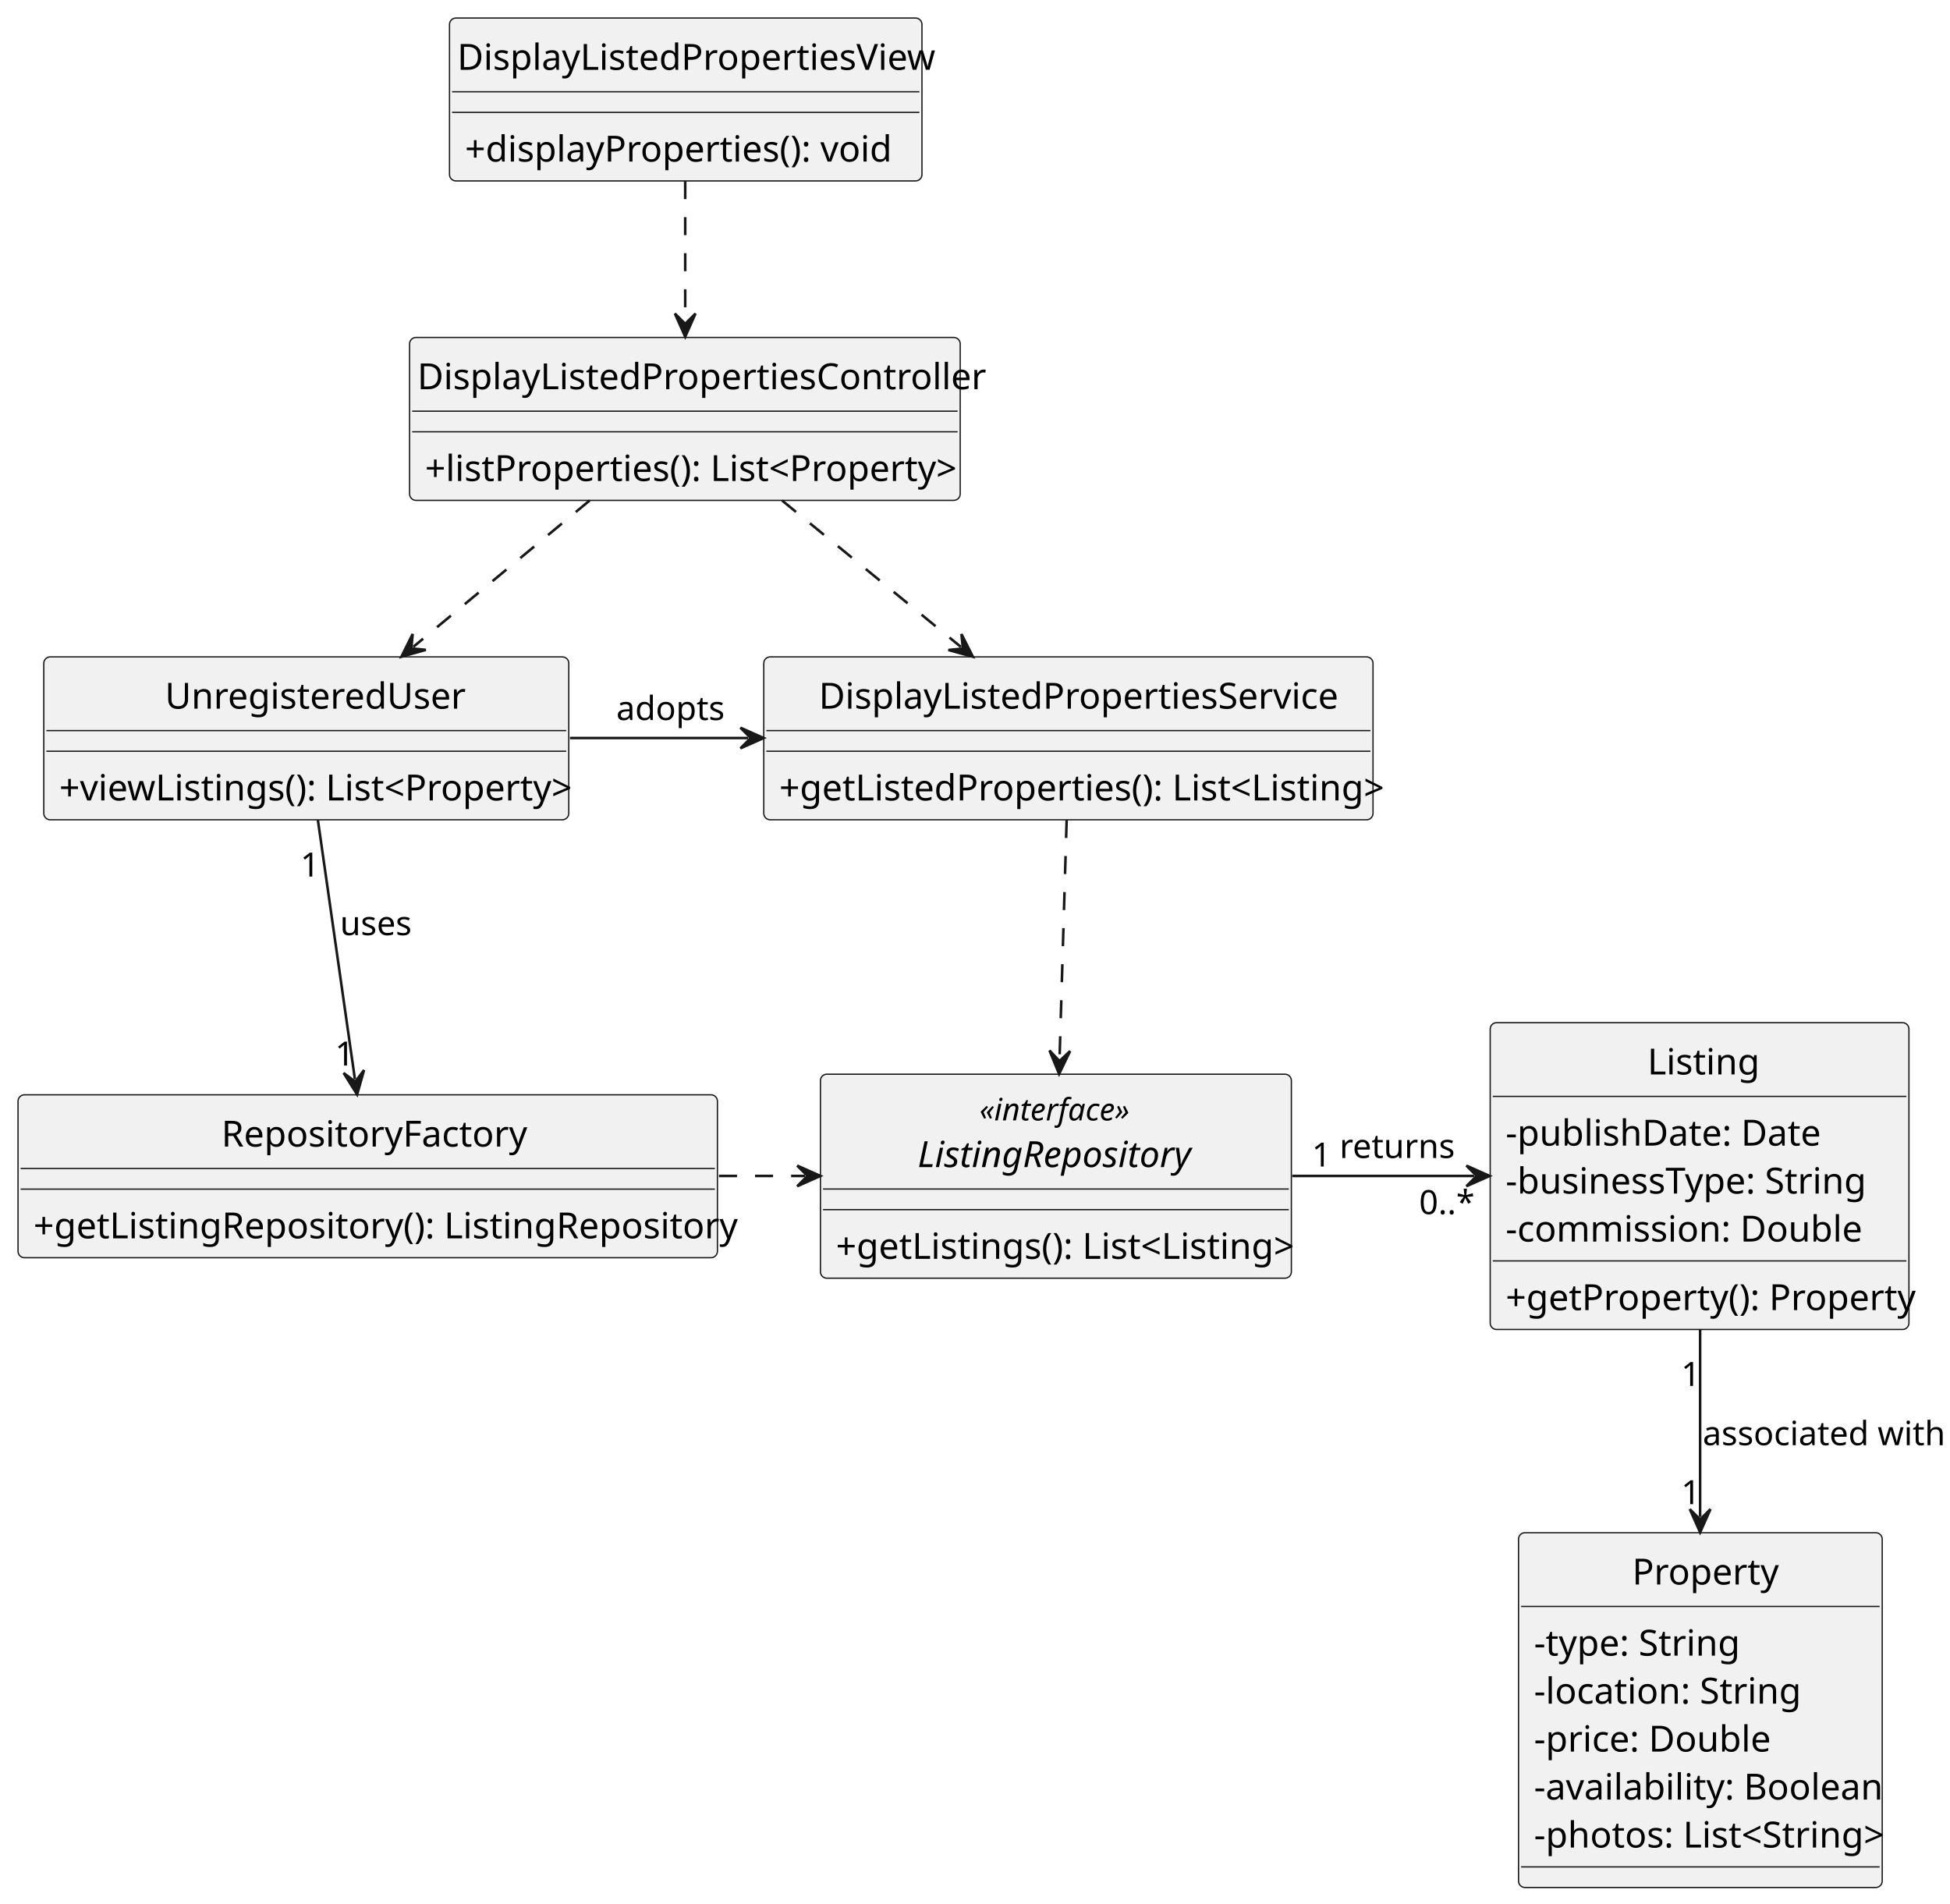
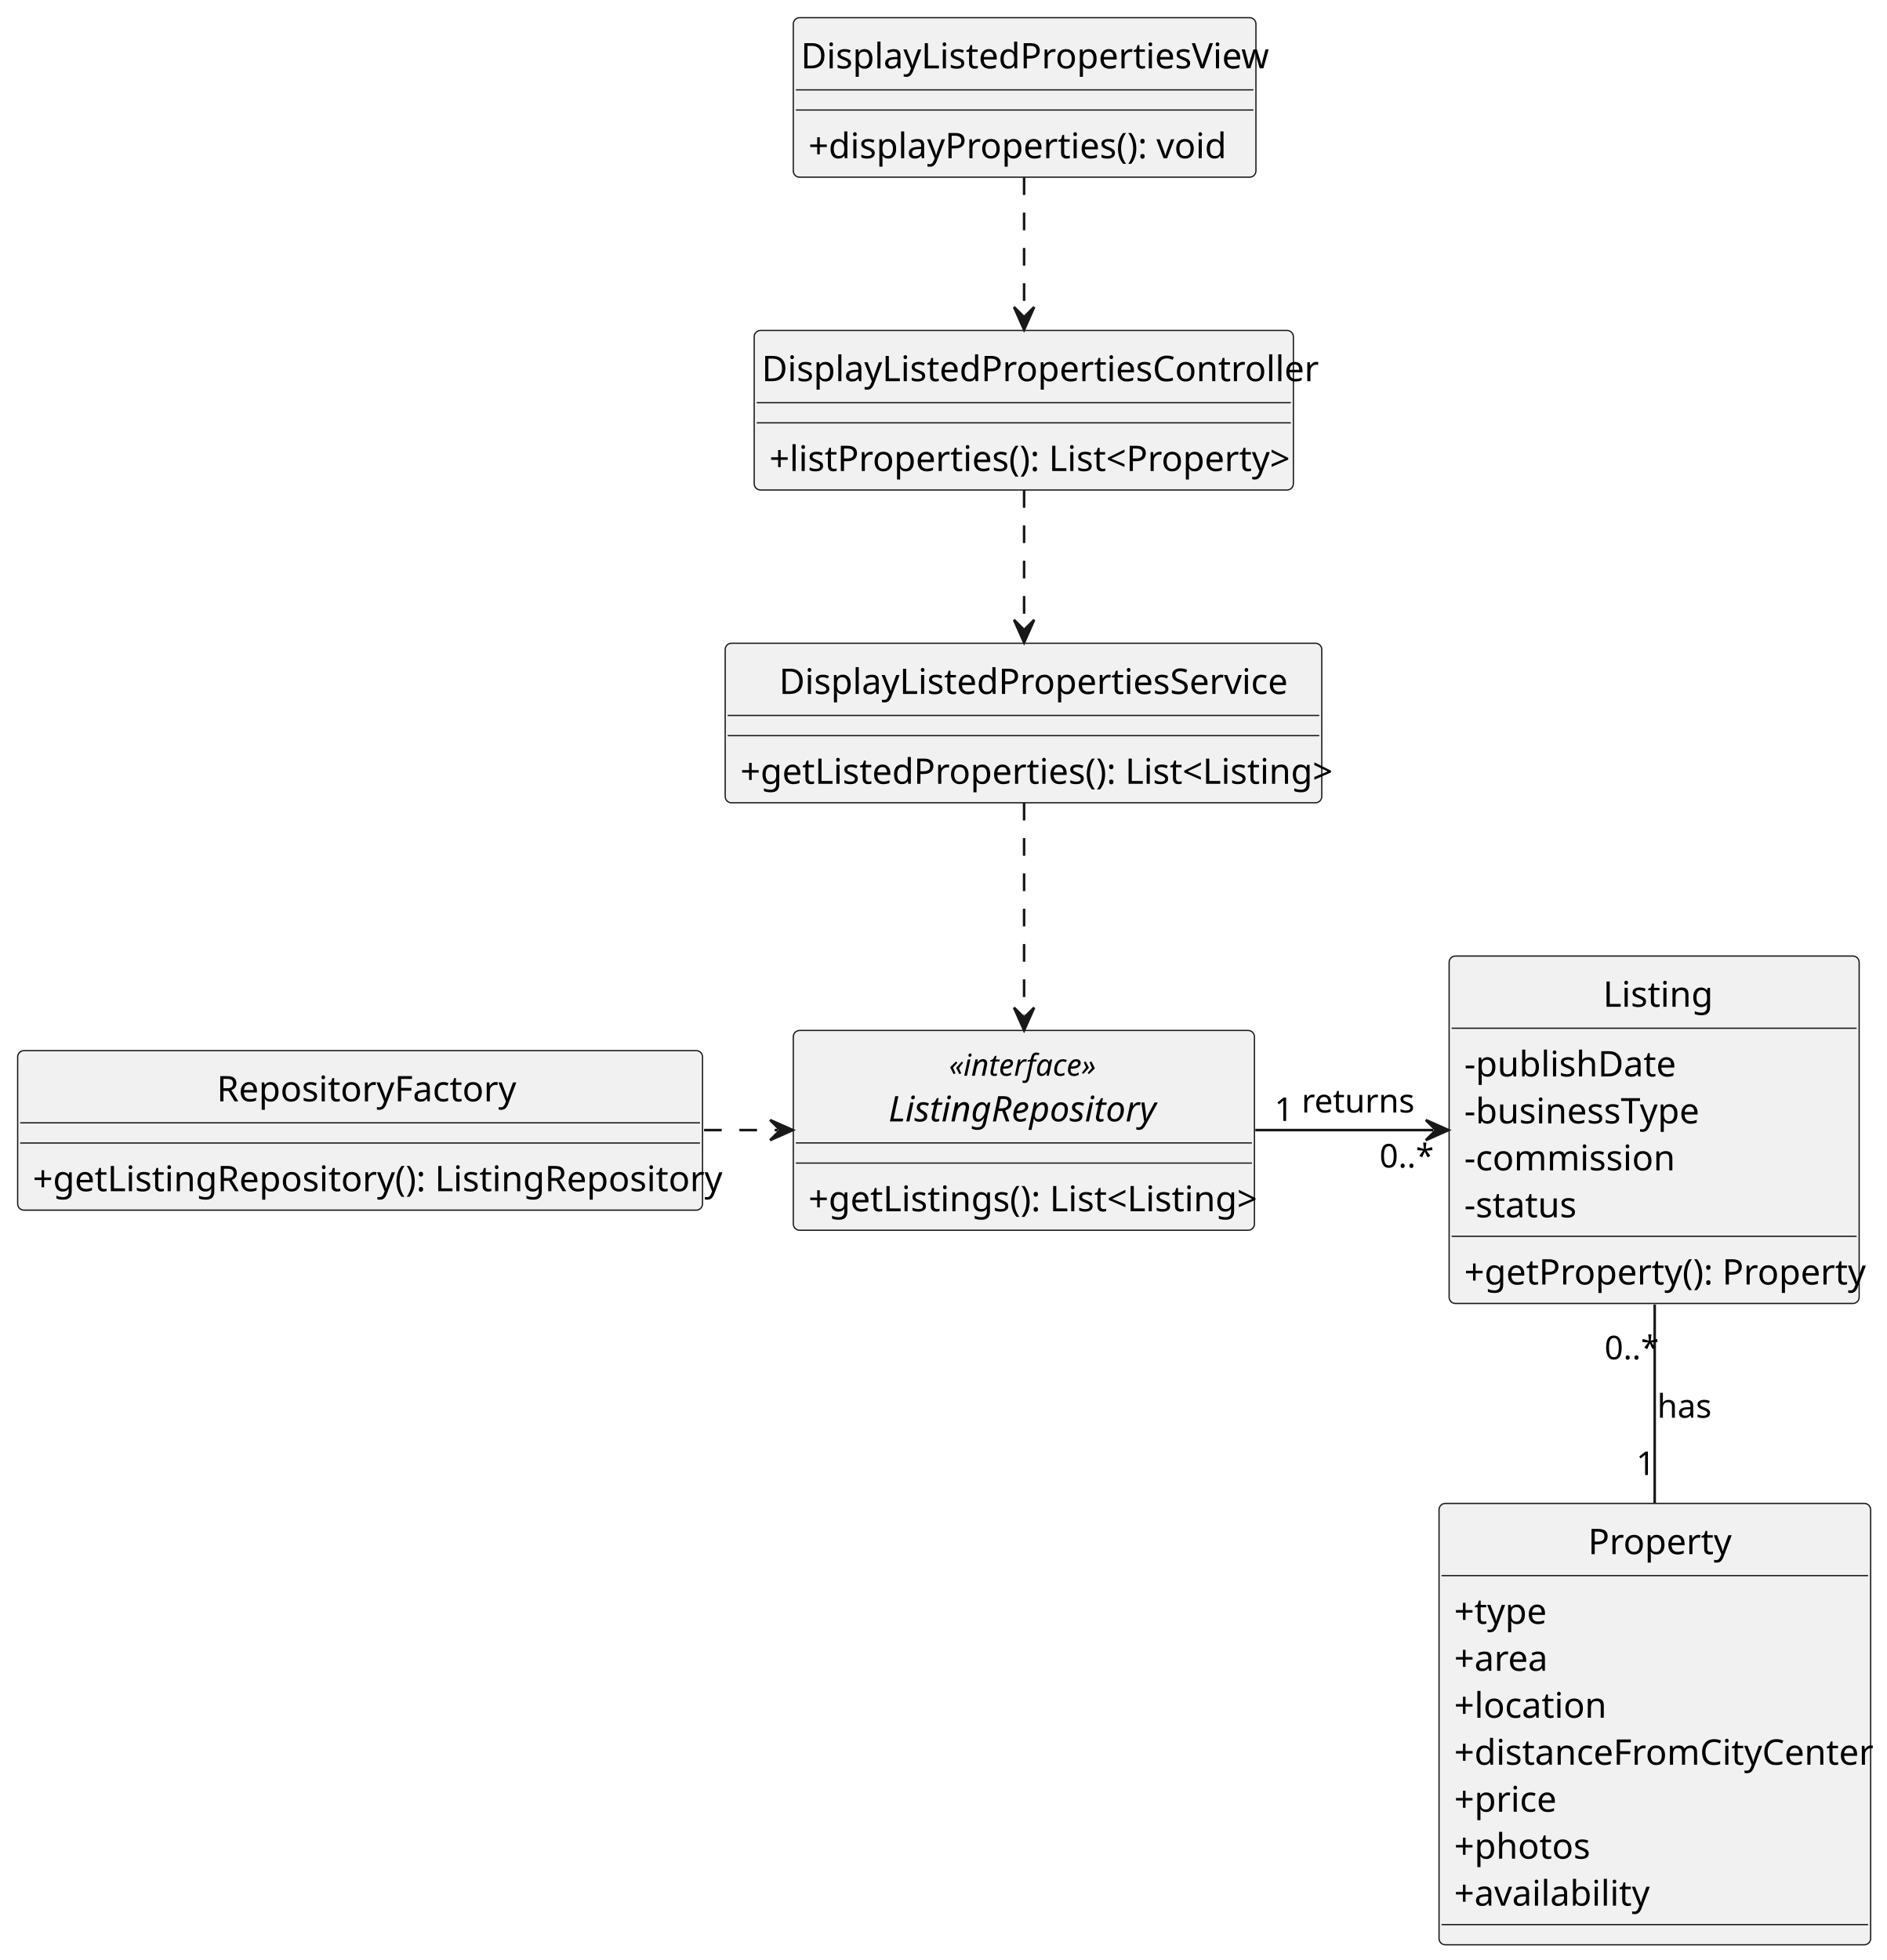
- <svg xmlns="http://www.w3.org/2000/svg" contentStyleType="text/css" height="739px" preserveAspectRatio="none" style="width:757px;height:739px;background:#FFFFFF;" version="1.1" viewBox="0 0 757 739" width="757px" zoomAndPan="magnify">
+ <svg xmlns="http://www.w3.org/2000/svg" contentStyleType="text/css" height="777px" preserveAspectRatio="none" style="width:748px;height:777px;background:#FFFFFF;" version="1.1" viewBox="0 0 748 777" width="748px" zoomAndPan="magnify">
  <defs />
  <g>
    <g id="elem_DisplayListedPropertiesView">
-       <rect codeLine="4" fill="#F1F1F1" height="63.242" id="DisplayListedPropertiesView" rx="2.5" ry="2.5" style="stroke:#181818;stroke-width:0.5;" width="183.413" x="174.5" y="7" />
-       <text fill="#000000" font-family="sans-serif" font-size="14" lengthAdjust="spacing" textLength="177.413" x="177.5" y="27.107">DisplayListedPropertiesView
-             </text>
-       <line style="stroke:#181818;stroke-width:0.5;" x1="175.5" x2="356.913" y1="35.621" y2="35.621" />
-       <line style="stroke:#181818;stroke-width:0.5;" x1="175.5" x2="356.913" y1="43.621" y2="43.621" />
-       <text fill="#000000" font-family="sans-serif" font-size="14" lengthAdjust="spacing" textLength="158.348" x="180.5" y="62.728">+displayProperties(): void
-             </text>
+       <rect codeLine="4" fill="#F1F1F1" height="63.242" id="DisplayListedPropertiesView" rx="2.5" ry="2.5" style="stroke:#181818;stroke-width:0.5;" width="183.413" x="314.5" y="7" />
+       <text fill="#000000" font-family="sans-serif" font-size="14" lengthAdjust="spacing" textLength="177.413" x="317.5" y="27.107">DisplayListedPropertiesView</text>
+       <line style="stroke:#181818;stroke-width:0.5;" x1="315.5" x2="496.913" y1="35.621" y2="35.621" />
+       <line style="stroke:#181818;stroke-width:0.5;" x1="315.5" x2="496.913" y1="43.621" y2="43.621" />
+       <text fill="#000000" font-family="sans-serif" font-size="14" lengthAdjust="spacing" textLength="158.348" x="320.5" y="62.728">+displayProperties(): void</text>
    </g>
    <g id="elem_DisplayListedPropertiesController">
-       <rect codeLine="8" fill="#F1F1F1" height="63.242" id="DisplayListedPropertiesController" rx="2.5" ry="2.5" style="stroke:#181818;stroke-width:0.5;" width="213.758" x="159" y="131" />
-       <text fill="#000000" font-family="sans-serif" font-size="14" lengthAdjust="spacing" textLength="207.758" x="162" y="151.107">DisplayListedPropertiesController
-             </text>
-       <line style="stroke:#181818;stroke-width:0.5;" x1="160" x2="371.758" y1="159.621" y2="159.621" />
-       <line style="stroke:#181818;stroke-width:0.5;" x1="160" x2="371.758" y1="167.621" y2="167.621" />
-       <text fill="#000000" font-family="sans-serif" font-size="14" lengthAdjust="spacing" textLength="197.244" x="165" y="186.728">+listProperties(): List&lt;Property&gt;
-             </text>
+       <rect codeLine="8" fill="#F1F1F1" height="63.242" id="DisplayListedPropertiesController" rx="2.5" ry="2.5" style="stroke:#181818;stroke-width:0.5;" width="213.758" x="299" y="131" />
+       <text fill="#000000" font-family="sans-serif" font-size="14" lengthAdjust="spacing" textLength="207.758" x="302" y="151.107">DisplayListedPropertiesController</text>
+       <line style="stroke:#181818;stroke-width:0.5;" x1="300" x2="511.758" y1="159.621" y2="159.621" />
+       <line style="stroke:#181818;stroke-width:0.5;" x1="300" x2="511.758" y1="167.621" y2="167.621" />
+       <text fill="#000000" font-family="sans-serif" font-size="14" lengthAdjust="spacing" textLength="197.244" x="305" y="186.728">+listProperties(): List&lt;Property&gt;</text>
    </g>
    <g id="elem_DisplayListedPropertiesService">
-       <rect codeLine="12" fill="#F1F1F1" height="63.242" id="DisplayListedPropertiesService" rx="2.5" ry="2.5" style="stroke:#181818;stroke-width:0.5;" width="236.513" x="296.5" y="255" />
-       <text fill="#000000" font-family="sans-serif" font-size="14" lengthAdjust="spacing" textLength="193.751" x="317.881" y="275.107">DisplayListedPropertiesService
-             </text>
-       <line style="stroke:#181818;stroke-width:0.5;" x1="297.5" x2="532.013" y1="283.621" y2="283.621" />
-       <line style="stroke:#181818;stroke-width:0.5;" x1="297.5" x2="532.013" y1="291.621" y2="291.621" />
-       <text fill="#000000" font-family="sans-serif" font-size="14" lengthAdjust="spacing" textLength="224.513" x="302.5" y="310.728">+getListedProperties(): List&lt;Listing&gt;
-             </text>
+       <rect codeLine="12" fill="#F1F1F1" height="63.242" id="DisplayListedPropertiesService" rx="2.5" ry="2.5" style="stroke:#181818;stroke-width:0.5;" width="236.513" x="287.5" y="255" />
+       <text fill="#000000" font-family="sans-serif" font-size="14" lengthAdjust="spacing" textLength="193.751" x="308.881" y="275.107">DisplayListedPropertiesService</text>
+       <line style="stroke:#181818;stroke-width:0.5;" x1="288.5" x2="523.013" y1="283.621" y2="283.621" />
+       <line style="stroke:#181818;stroke-width:0.5;" x1="288.5" x2="523.013" y1="291.621" y2="291.621" />
+       <text fill="#000000" font-family="sans-serif" font-size="14" lengthAdjust="spacing" textLength="224.513" x="293.5" y="310.728">+getListedProperties(): List&lt;Listing&gt;</text>
    </g>
    <g id="elem_ListingRepository">
-       <rect codeLine="16" fill="#F1F1F1" height="79.203" id="ListingRepository" rx="2.5" ry="2.5" style="stroke:#181818;stroke-width:0.5;" width="182.816" x="318.5" y="417" />
-       <text fill="#000000" font-family="sans-serif" font-size="12" font-style="italic" lengthAdjust="spacing" textLength="59.373" x="380.222" y="434.949">«interface»
-             </text>
-       <text fill="#000000" font-family="sans-serif" font-size="14" font-style="italic" lengthAdjust="spacing" textLength="107.386" x="356.215" y="453.068">ListingRepository
-             </text>
-       <line style="stroke:#181818;stroke-width:0.5;" x1="319.5" x2="500.316" y1="461.582" y2="461.582" />
-       <line style="stroke:#181818;stroke-width:0.5;" x1="319.5" x2="500.316" y1="469.582" y2="469.582" />
-       <text fill="#000000" font-family="sans-serif" font-size="14" lengthAdjust="spacing" textLength="170.816" x="324.5" y="488.69">+getListings(): List&lt;Listing&gt;
-             </text>
+       <rect codeLine="16" fill="#F1F1F1" height="79.203" id="ListingRepository" rx="2.5" ry="2.5" style="stroke:#181818;stroke-width:0.5;" width="182.816" x="314.5" y="408.5" />
+       <text fill="#000000" font-family="sans-serif" font-size="12" font-style="italic" lengthAdjust="spacing" textLength="59.373" x="376.222" y="426.449">«interface»</text>
+       <text fill="#000000" font-family="sans-serif" font-size="14" font-style="italic" lengthAdjust="spacing" textLength="107.386" x="352.215" y="444.568">ListingRepository</text>
+       <line style="stroke:#181818;stroke-width:0.5;" x1="315.5" x2="496.316" y1="453.082" y2="453.082" />
+       <line style="stroke:#181818;stroke-width:0.5;" x1="315.5" x2="496.316" y1="461.082" y2="461.082" />
+       <text fill="#000000" font-family="sans-serif" font-size="14" lengthAdjust="spacing" textLength="170.816" x="320.5" y="480.19">+getListings(): List&lt;Listing&gt;</text>
+     </g>
+     <g id="elem_Listing">
+       <rect codeLine="21" fill="#F1F1F1" height="137.727" id="Listing" rx="2.5" ry="2.5" style="stroke:#181818;stroke-width:0.5;" width="162.561" x="574.5" y="379" />
+       <text fill="#000000" font-family="sans-serif" font-size="14" lengthAdjust="spacing" textLength="40.469" x="635.546" y="399.107">Listing</text>
+       <line style="stroke:#181818;stroke-width:0.5;" x1="575.5" x2="736.062" y1="407.621" y2="407.621" />
+       <text fill="#000000" font-family="sans-serif" font-size="14" lengthAdjust="spacing" textLength="78.6" x="580.5" y="426.728">-publishDate</text>
+       <text fill="#000000" font-family="sans-serif" font-size="14" lengthAdjust="spacing" textLength="91.041" x="580.5" y="445.35">-businessType</text>
+       <text fill="#000000" font-family="sans-serif" font-size="14" lengthAdjust="spacing" textLength="78.565" x="580.5" y="463.971">-commission</text>
+       <text fill="#000000" font-family="sans-serif" font-size="14" lengthAdjust="spacing" textLength="42.014" x="580.5" y="482.592">-status</text>
+       <line style="stroke:#181818;stroke-width:0.5;" x1="575.5" x2="736.062" y1="490.106" y2="490.106" />
+       <text fill="#000000" font-family="sans-serif" font-size="14" lengthAdjust="spacing" textLength="150.561" x="580.5" y="509.213">+getProperty(): Property</text>
+     </g>
+     <g id="elem_RepositoryFactory">
+       <rect codeLine="29" fill="#F1F1F1" height="63.242" id="RepositoryFactory" rx="2.5" ry="2.5" style="stroke:#181818;stroke-width:0.5;" width="271.513" x="7" y="416.5" />
+       <text fill="#000000" font-family="sans-serif" font-size="14" lengthAdjust="spacing" textLength="113.593" x="85.96" y="436.607">RepositoryFactory</text>
+       <line style="stroke:#181818;stroke-width:0.5;" x1="8" x2="277.513" y1="445.121" y2="445.121" />
+       <line style="stroke:#181818;stroke-width:0.5;" x1="8" x2="277.513" y1="453.121" y2="453.121" />
+       <text fill="#000000" font-family="sans-serif" font-size="14" lengthAdjust="spacing" textLength="259.513" x="13" y="472.228">+getListingRepository(): ListingRepository</text>
    </g>
    <g id="elem_Property">
-       <rect codeLine="20" fill="#F1F1F1" height="137.727" id="Property" rx="2.5" ry="2.5" style="stroke:#181818;stroke-width:0.5;" width="141.185" x="589.5" y="595" />
-       <text fill="#000000" font-family="sans-serif" font-size="14" lengthAdjust="spacing" textLength="52.91" x="633.638" y="615.107">Property
-             </text>
-       <line style="stroke:#181818;stroke-width:0.5;" x1="590.5" x2="729.686" y1="623.621" y2="623.621" />
-       <text fill="#000000" font-family="sans-serif" font-size="14" lengthAdjust="spacing" textLength="75.476" x="595.5" y="642.729">-type: String
-             </text>
-       <text fill="#000000" font-family="sans-serif" font-size="14" lengthAdjust="spacing" textLength="97.269" x="595.5" y="661.35">-location: String
-             </text>
-       <text fill="#000000" font-family="sans-serif" font-size="14" lengthAdjust="spacing" textLength="87.151" x="595.5" y="679.971">-price: Double
-             </text>
-       <text fill="#000000" font-family="sans-serif" font-size="14" lengthAdjust="spacing" textLength="128.406" x="595.5" y="698.592">-availability: Boolean
-             </text>
-       <text fill="#000000" font-family="sans-serif" font-size="14" lengthAdjust="spacing" textLength="129.185" x="595.5" y="717.213">-photos: List&lt;String&gt;
-             </text>
-       <line style="stroke:#181818;stroke-width:0.5;" x1="590.5" x2="729.686" y1="724.727" y2="724.727" />
-     </g>
-     <g id="elem_Listing">
-       <rect codeLine="28" fill="#F1F1F1" height="119.106" id="Listing" rx="2.5" ry="2.5" style="stroke:#181818;stroke-width:0.5;" width="162.561" x="578.5" y="397" />
-       <text fill="#000000" font-family="sans-serif" font-size="14" lengthAdjust="spacing" textLength="40.469" x="639.546" y="417.107">Listing
-             </text>
-       <line style="stroke:#181818;stroke-width:0.5;" x1="579.5" x2="740.062" y1="425.621" y2="425.621" />
-       <text fill="#000000" font-family="sans-serif" font-size="14" lengthAdjust="spacing" textLength="115.951" x="584.5" y="444.728">-publishDate: Date
-             </text>
-       <text fill="#000000" font-family="sans-serif" font-size="14" lengthAdjust="spacing" textLength="135.393" x="584.5" y="463.35">-businessType: String
-             </text>
-       <text fill="#000000" font-family="sans-serif" font-size="14" lengthAdjust="spacing" textLength="130.71" x="584.5" y="481.971">-commission: Double
-             </text>
-       <line style="stroke:#181818;stroke-width:0.5;" x1="579.5" x2="740.062" y1="489.484" y2="489.484" />
-       <text fill="#000000" font-family="sans-serif" font-size="14" lengthAdjust="spacing" textLength="150.561" x="584.5" y="508.592">+getProperty(): Property
-             </text>
-     </g>
-     <g id="elem_UnregisteredUser">
-       <rect codeLine="35" fill="#F1F1F1" height="63.242" id="UnregisteredUser" rx="2.5" ry="2.5" style="stroke:#181818;stroke-width:0.5;" width="203.803" x="17" y="255" />
-       <text fill="#000000" font-family="sans-serif" font-size="14" lengthAdjust="spacing" textLength="109.71" x="64.046" y="275.107">UnregisteredUser
-             </text>
-       <line style="stroke:#181818;stroke-width:0.5;" x1="18" x2="219.803" y1="283.621" y2="283.621" />
-       <line style="stroke:#181818;stroke-width:0.5;" x1="18" x2="219.803" y1="291.621" y2="291.621" />
-       <text fill="#000000" font-family="sans-serif" font-size="14" lengthAdjust="spacing" textLength="191.803" x="23" y="310.728">+viewListings(): List&lt;Property&gt;
-             </text>
-     </g>
-     <g id="elem_RepositoryFactory">
-       <rect codeLine="38" fill="#F1F1F1" height="63.242" id="RepositoryFactory" rx="2.5" ry="2.5" style="stroke:#181818;stroke-width:0.5;" width="271.513" x="7" y="425" />
-       <text fill="#000000" font-family="sans-serif" font-size="14" lengthAdjust="spacing" textLength="113.593" x="85.96" y="445.107">RepositoryFactory
-             </text>
-       <line style="stroke:#181818;stroke-width:0.5;" x1="8" x2="277.513" y1="453.621" y2="453.621" />
-       <line style="stroke:#181818;stroke-width:0.5;" x1="8" x2="277.513" y1="461.621" y2="461.621" />
-       <text fill="#000000" font-family="sans-serif" font-size="14" lengthAdjust="spacing" textLength="259.513" x="13" y="480.728">+getListingRepository(): ListingRepository
-             </text>
-     </g>
-     <g id="link_UnregisteredUser_RepositoryFactory">
-       <path codeLine="41" d="M123.4,318.31 C127.73,348.63 133.462,388.7 137.781,418.94 " fill="none" id="UnregisteredUser-to-RepositoryFactory" style="stroke:#181818;stroke-width:1.0;" />
-       <polygon fill="#181818" points="138.63,424.88,141.317,415.405,137.923,419.93,133.397,416.536,138.63,424.88" style="stroke:#181818;stroke-width:1.0;" />
-       <text fill="#000000" font-family="sans-serif" font-size="13" lengthAdjust="spacing" textLength="27.46" x="132" y="363.028">uses
-             </text>
-       <text fill="#000000" font-family="sans-serif" font-size="13" lengthAdjust="spacing" textLength="7.23" x="116.619" y="340.279">1
-             </text>
-       <text fill="#000000" font-family="sans-serif" font-size="13" lengthAdjust="spacing" textLength="7.23" x="130.081" y="413.639">1
-             </text>
-     </g>
-     <g id="link_UnregisteredUser_DisplayListedPropertiesService">
-       <path codeLine="42" d="M221.28,286.5 C245.51,286.5 265.55,286.5 290.44,286.5 " fill="none" id="UnregisteredUser-to-DisplayListedPropertiesService" style="stroke:#181818;stroke-width:1.0;" />
-       <polygon fill="#181818" points="296.44,286.5,287.44,282.5,291.44,286.5,287.44,290.5,296.44,286.5" style="stroke:#181818;stroke-width:1.0;" />
-       <text fill="#000000" font-family="sans-serif" font-size="13" lengthAdjust="spacing" textLength="39.032" x="239.25" y="279.528">adopts
-             </text>
+       <rect codeLine="32" fill="#F1F1F1" height="174.969" id="Property" rx="2.5" ry="2.5" style="stroke:#181818;stroke-width:0.5;" width="171.113" x="570.5" y="596" />
+       <text fill="#000000" font-family="sans-serif" font-size="14" lengthAdjust="spacing" textLength="52.91" x="629.602" y="616.107">Property</text>
+       <line style="stroke:#181818;stroke-width:0.5;" x1="571.5" x2="740.613" y1="624.621" y2="624.621" />
+       <text fill="#000000" font-family="sans-serif" font-size="14" lengthAdjust="spacing" textLength="34.638" x="576.5" y="643.729">+type</text>
+       <text fill="#000000" font-family="sans-serif" font-size="14" lengthAdjust="spacing" textLength="36.196" x="576.5" y="662.35">+area</text>
+       <text fill="#000000" font-family="sans-serif" font-size="14" lengthAdjust="spacing" textLength="56.431" x="576.5" y="680.971">+location</text>
+       <text fill="#000000" font-family="sans-serif" font-size="14" lengthAdjust="spacing" textLength="159.113" x="576.5" y="699.592">+distanceFromCityCenter</text>
+       <text fill="#000000" font-family="sans-serif" font-size="14" lengthAdjust="spacing" textLength="38.52" x="576.5" y="718.213">+price</text>
+       <text fill="#000000" font-family="sans-serif" font-size="14" lengthAdjust="spacing" textLength="50.21" x="576.5" y="736.834">+photos</text>
+       <text fill="#000000" font-family="sans-serif" font-size="14" lengthAdjust="spacing" textLength="72.762" x="576.5" y="755.455">+availability</text>
+       <line style="stroke:#181818;stroke-width:0.5;" x1="571.5" x2="740.613" y1="762.969" y2="762.969" />
    </g>
    <g id="link_ListingRepository_Listing">
-       <path codeLine="43" d="M501.67,456.5 C526.76,456.5 547.77,456.5 572.26,456.5 " fill="none" id="ListingRepository-to-Listing" style="stroke:#181818;stroke-width:1.0;" />
-       <polygon fill="#181818" points="578.26,456.5,569.26,452.5,573.26,456.5,569.26,460.5,578.26,456.5" style="stroke:#181818;stroke-width:1.0;" />
-       <text fill="#000000" font-family="sans-serif" font-size="13" lengthAdjust="spacing" textLength="40.46" x="520" y="449.528">returns
-             </text>
-       <text fill="#000000" font-family="sans-serif" font-size="13" lengthAdjust="spacing" textLength="7.23" x="509.27" y="452.854">1
-             </text>
-       <text fill="#000000" font-family="sans-serif" font-size="13" lengthAdjust="spacing" textLength="19.513" x="550.893" y="471.32">0..*
-             </text>
+       <path codeLine="43" d="M497.67,448 C522.76,448 543.77,448 568.26,448 " fill="none" id="ListingRepository-to-Listing" style="stroke:#181818;stroke-width:1.0;" />
+       <polygon fill="#181818" points="574.26,448,565.26,444,569.26,448,565.26,452,574.26,448" style="stroke:#181818;stroke-width:1.0;" />
+       <text fill="#000000" font-family="sans-serif" font-size="13" lengthAdjust="spacing" textLength="40.46" x="516" y="441.028">returns</text>
+       <text fill="#000000" font-family="sans-serif" font-size="13" lengthAdjust="spacing" textLength="7.23" x="505.27" y="444.354">1</text>
+       <text fill="#000000" font-family="sans-serif" font-size="13" lengthAdjust="spacing" textLength="19.513" x="546.893" y="462.838">0..*</text>
    </g>
-     <g id="link_DisplayListedPropertiesController_UnregisteredUser">
-       <path codeLine="44" d="M228.91,194.29 C206.54,212.85 182.766,232.577 160.446,251.107 " fill="none" id="DisplayListedPropertiesController-to-UnregisteredUser" style="stroke:#181818;stroke-width:1.0;stroke-dasharray:7.0,7.0;" />
-       <polygon fill="#181818" points="155.83,254.94,165.31,252.269,159.677,251.746,160.2,246.113,155.83,254.94" style="stroke:#181818;stroke-width:1.0;" />
+     <g id="link_Listing_Property">
+       <path codeLine="44" d="M656,517.17 C656,541.8 656,569.95 656,595.95 " fill="none" id="Listing-Property" style="stroke:#181818;stroke-width:1.0;" />
+       <text fill="#000000" font-family="sans-serif" font-size="13" lengthAdjust="spacing" textLength="20.96" x="657" y="562.028">has</text>
+       <text fill="#000000" font-family="sans-serif" font-size="13" lengthAdjust="spacing" textLength="19.513" x="636.112" y="538.872">0..*</text>
+       <text fill="#000000" font-family="sans-serif" font-size="13" lengthAdjust="spacing" textLength="7.23" x="648.704" y="584.738">1</text>
    </g>
    <g id="link_DisplayListedPropertiesView_DisplayListedPropertiesController">
-       <path codeLine="45" d="M266,70.29 C266,88.78 266,106.23 266,124.72 " fill="none" id="DisplayListedPropertiesView-to-DisplayListedPropertiesController" style="stroke:#181818;stroke-width:1.0;stroke-dasharray:7.0,7.0;" />
-       <polygon fill="#181818" points="266,130.72,270,121.72,266,125.72,262,121.72,266,130.72" style="stroke:#181818;stroke-width:1.0;" />
+       <path codeLine="45" d="M406,70.29 C406,88.78 406,106.23 406,124.72 " fill="none" id="DisplayListedPropertiesView-to-DisplayListedPropertiesController" style="stroke:#181818;stroke-width:1.0;stroke-dasharray:7.0,7.0;" />
+       <polygon fill="#181818" points="406,130.72,410,121.72,406,125.72,402,121.72,406,130.72" style="stroke:#181818;stroke-width:1.0;" />
    </g>
    <g id="link_DisplayListedPropertiesController_DisplayListedPropertiesService">
-       <path codeLine="46" d="M303.6,194.29 C326.27,212.85 350.409,232.608 373.029,251.138 " fill="none" id="DisplayListedPropertiesController-to-DisplayListedPropertiesService" style="stroke:#181818;stroke-width:1.0;stroke-dasharray:7.0,7.0;" />
-       <polygon fill="#181818" points="377.67,254.94,373.243,246.142,373.802,251.772,368.173,252.331,377.67,254.94" style="stroke:#181818;stroke-width:1.0;" />
+       <path codeLine="46" d="M406,194.29 C406,212.78 406,230.23 406,248.72 " fill="none" id="DisplayListedPropertiesController-to-DisplayListedPropertiesService" style="stroke:#181818;stroke-width:1.0;stroke-dasharray:7.0,7.0;" />
+       <polygon fill="#181818" points="406,254.72,410,245.72,406,249.72,402,245.72,406,254.72" style="stroke:#181818;stroke-width:1.0;" />
    </g>
    <g id="link_DisplayListedPropertiesService_ListingRepository">
-       <path codeLine="47" d="M414.08,318.31 C413.26,346.07 412.218,380.983 411.328,410.913 " fill="none" id="DisplayListedPropertiesService-to-ListingRepository" style="stroke:#181818;stroke-width:1.0;stroke-dasharray:7.0,7.0;" />
-       <polygon fill="#181818" points="411.15,416.91,415.416,408.033,411.299,411.912,407.419,407.795,411.15,416.91" style="stroke:#181818;stroke-width:1.0;" />
-     </g>
-     <g id="link_Listing_Property">
-       <path codeLine="48" d="M660,516.11 C660,540.67 660,563.38 660,588.87 " fill="none" id="Listing-to-Property" style="stroke:#181818;stroke-width:1.0;" />
-       <polygon fill="#181818" points="660,594.87,664,585.87,660,589.87,656,585.87,660,594.87" style="stroke:#181818;stroke-width:1.0;" />
-       <text fill="#000000" font-family="sans-serif" font-size="13" lengthAdjust="spacing" textLength="88.88" x="661" y="561.028">associated with
-             </text>
-       <text fill="#000000" font-family="sans-serif" font-size="13" lengthAdjust="spacing" textLength="7.23" x="652.634" y="538.024">1
-             </text>
-       <text fill="#000000" font-family="sans-serif" font-size="13" lengthAdjust="spacing" textLength="7.23" x="652.641" y="583.922">1
-             </text>
+       <path codeLine="47" d="M406,318.25 C406,343.96 406,374.76 406,402.44 " fill="none" id="DisplayListedPropertiesService-to-ListingRepository" style="stroke:#181818;stroke-width:1.0;stroke-dasharray:7.0,7.0;" />
+       <polygon fill="#181818" points="406,408.44,410,399.44,406,403.44,402,399.44,406,408.44" style="stroke:#181818;stroke-width:1.0;" />
    </g>
    <g id="link_RepositoryFactory_ListingRepository">
-       <path codeLine="49" d="M279.11,456.5 C292.23,456.5 299.35,456.5 312.48,456.5 " fill="none" id="RepositoryFactory-to-ListingRepository" style="stroke:#181818;stroke-width:1.0;stroke-dasharray:7.0,7.0;" />
-       <polygon fill="#181818" points="318.48,456.5,309.48,452.5,313.48,456.5,309.48,460.5,318.48,456.5" style="stroke:#181818;stroke-width:1.0;" />
+       <path codeLine="48" d="M279.12,448 C290.85,448 296.58,448 308.31,448 " fill="none" id="RepositoryFactory-to-ListingRepository" style="stroke:#181818;stroke-width:1.0;stroke-dasharray:7.0,7.0;" />
+       <polygon fill="#181818" points="314.31,448,305.31,444,309.31,448,305.31,452,314.31,448" style="stroke:#181818;stroke-width:1.0;" />
    </g>
  </g>
</svg>
